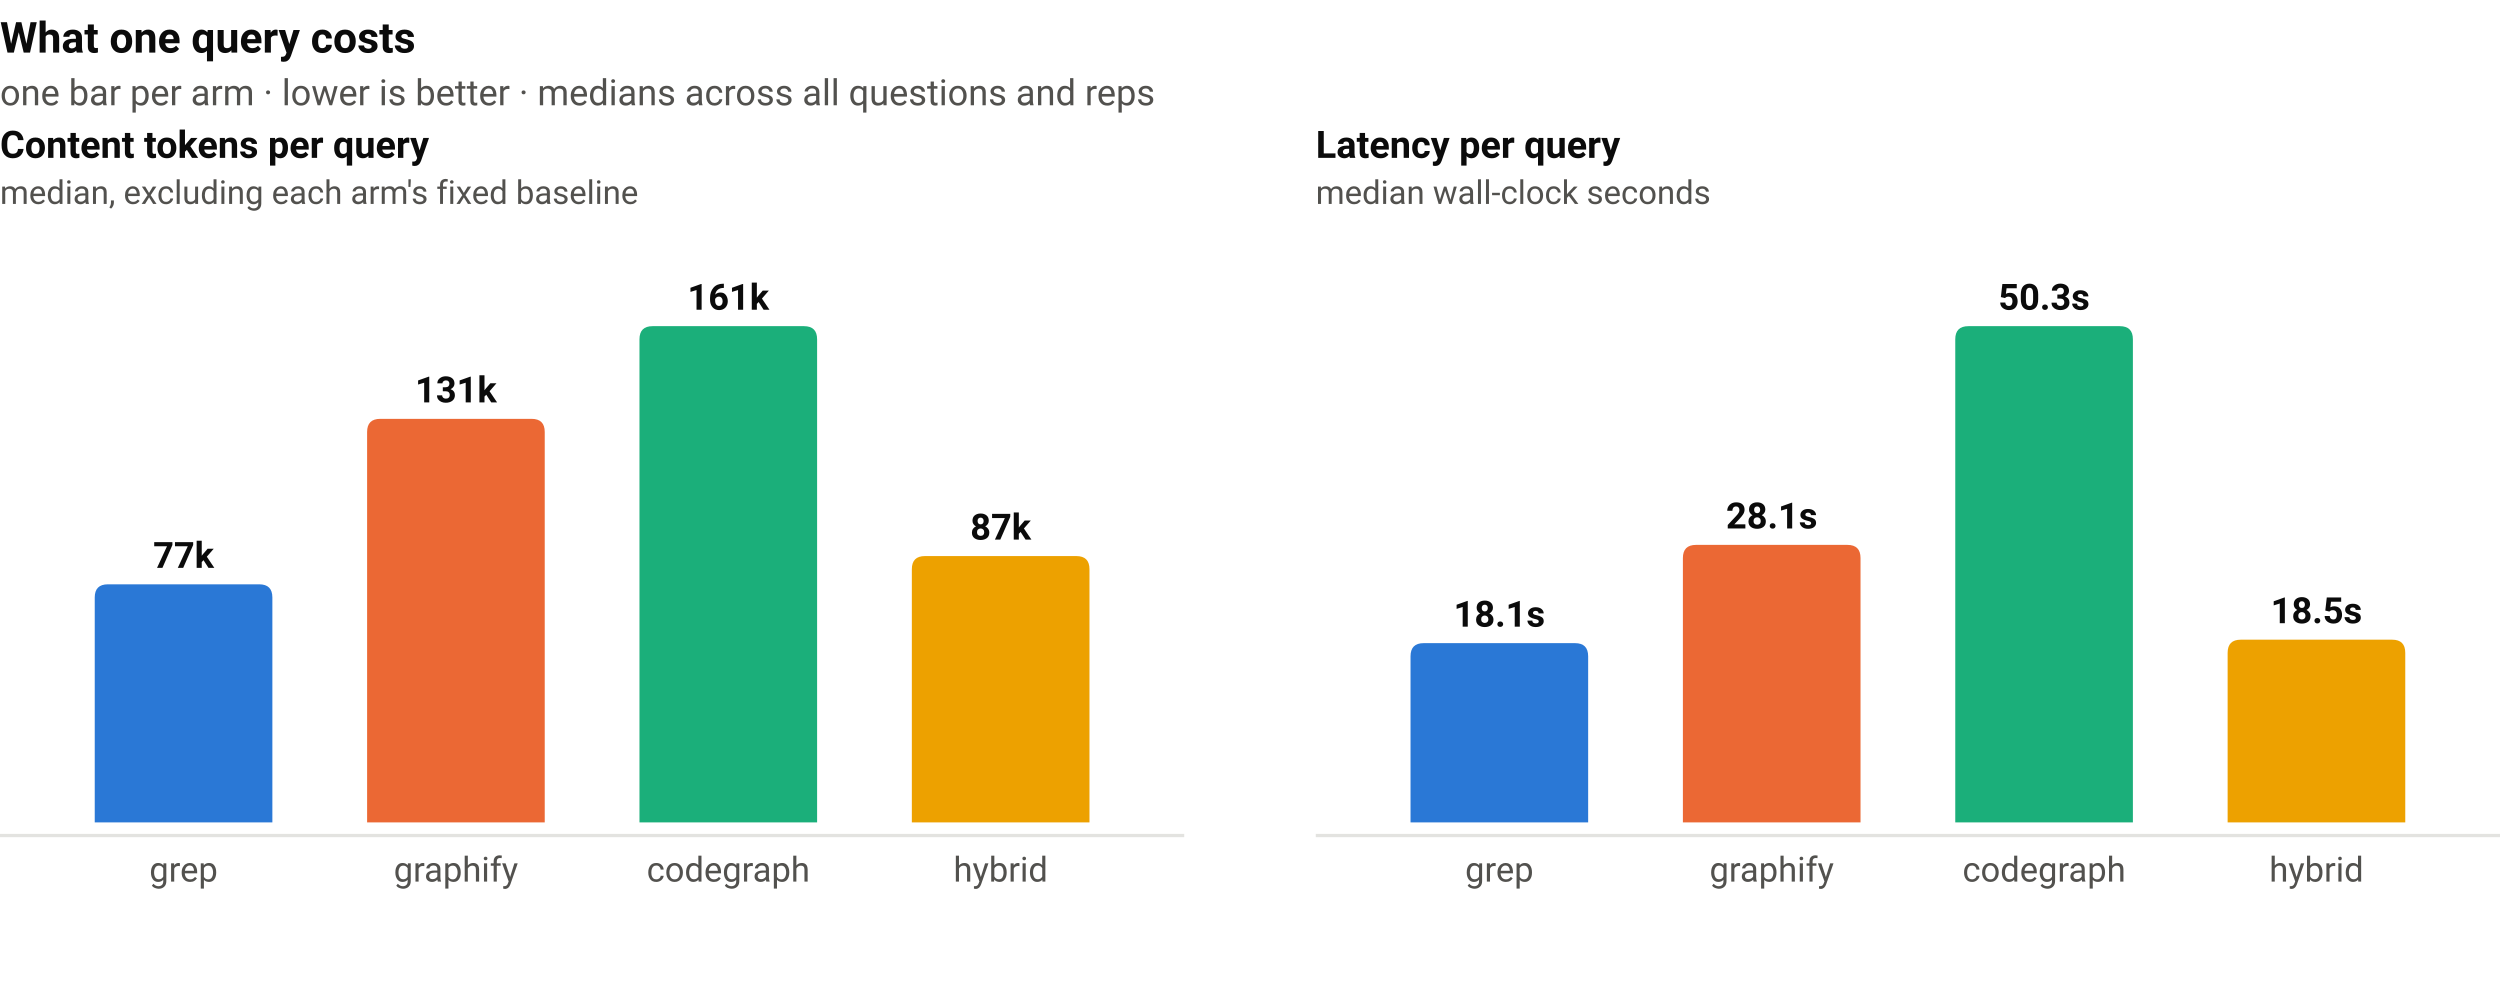
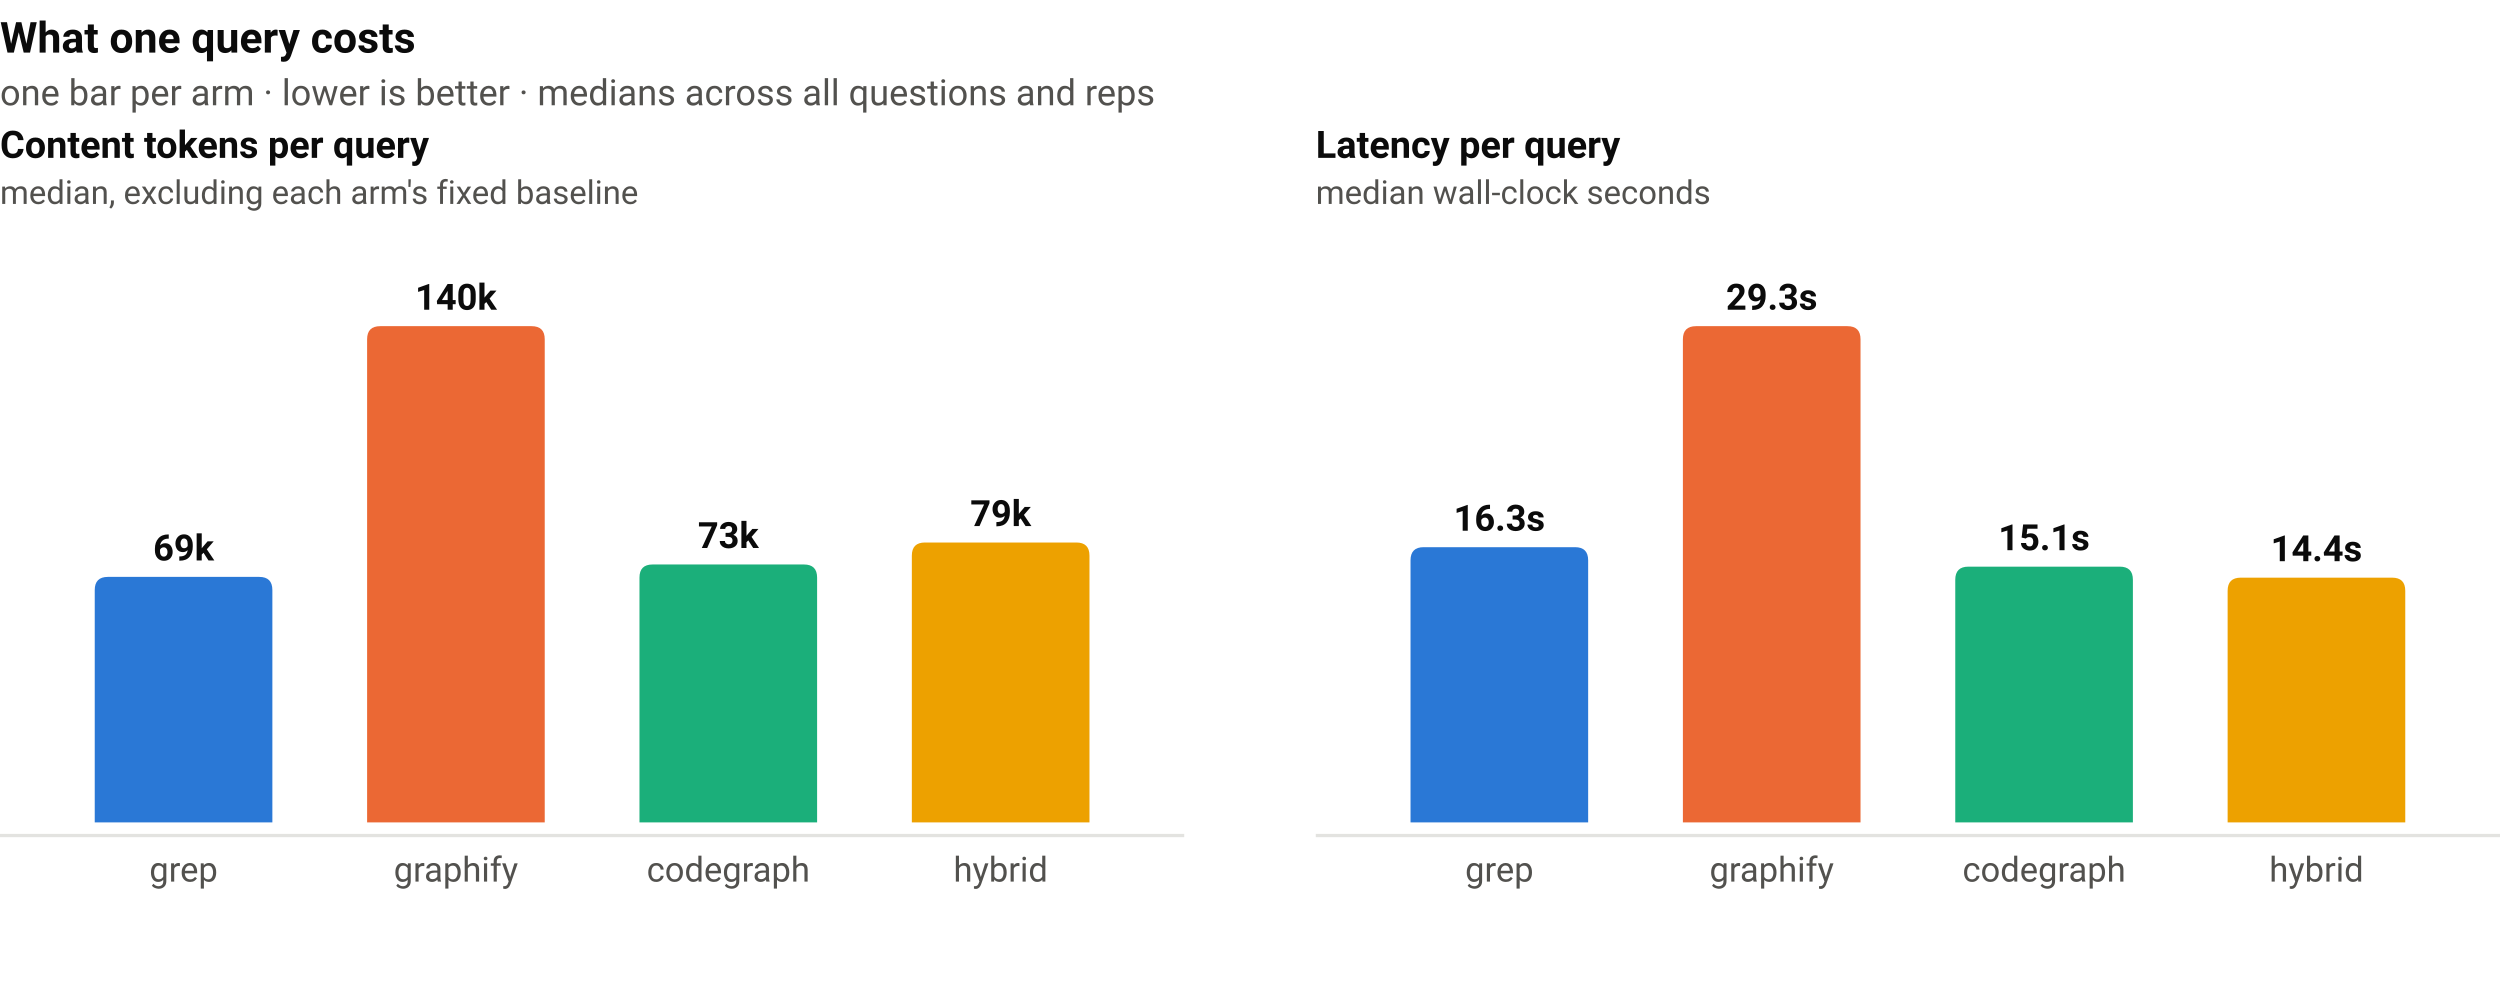
<svg xmlns="http://www.w3.org/2000/svg" width="760" height="300" viewBox="0 0 760 300" font-family="system-ui,-apple-system,Segoe UI,Roboto,sans-serif" role="img">
  <text x="0" y="16" font-size="13" font-weight="600" fill="#0b0b0b">What one query costs</text>
  <text x="0" y="32" font-size="11" fill="#52514e">one bar per arm · lower is better · medians across all questions and reps</text>
  <text x="0" y="48" font-size="11.5" font-weight="600" fill="#0b0b0b">Content tokens per query</text>
  <text x="0" y="62" font-size="10" fill="#52514e">median, excluding each arm's fixed baseline</text>
-   <path d="M28.8 250 L28.8 181.631 Q28.8 177.631 32.8 177.631 L78.8 177.631 Q82.8 177.631 82.8 181.631 L82.8 250 Z" fill="#2a78d6" />
-   <text x="55.8" y="172.631" font-size="11" font-weight="600" fill="#0b0b0b" text-anchor="middle">77k</text>
+   <path d="M28.8 250 L28.8 179.376 Q28.8 175.376 32.8 175.376 L78.8 175.376 Q82.8 175.376 82.8 179.376 L82.8 250 Z" fill="#2a78d6" />
+   <text x="55.8" y="170.376" font-size="11" font-weight="600" fill="#0b0b0b" text-anchor="middle">69k</text>
  <text x="55.8" y="268" font-size="10.5" fill="#52514e" text-anchor="middle">grep</text>
-   <path d="M111.6 250 L111.6 131.329 Q111.6 127.329 115.6 127.329 L161.6 127.329 Q165.6 127.329 165.6 131.329 L165.6 250 Z" fill="#eb6834" />
-   <text x="138.6" y="122.329" font-size="11" font-weight="600" fill="#0b0b0b" text-anchor="middle">131k</text>
+   <path d="M111.6 250 L111.6 103.153 Q111.6 99.153 115.6 99.153 L161.6 99.153 Q165.6 99.153 165.6 103.153 L165.6 250 Z" fill="#eb6834" />
+   <text x="138.6" y="94.153" font-size="11" font-weight="600" fill="#0b0b0b" text-anchor="middle">140k</text>
  <text x="138.6" y="268" font-size="10.5" fill="#52514e" text-anchor="middle">graphify</text>
-   <path d="M194.4 250 L194.4 103.153 Q194.4 99.153 198.4 99.153 L244.4 99.153 Q248.4 99.153 248.4 103.153 L248.4 250 Z" fill="#1baf7a" />
-   <text x="221.4" y="94.153" font-size="11" font-weight="600" fill="#0b0b0b" text-anchor="middle">161k</text>
+   <path d="M194.4 250 L194.4 175.601 Q194.4 171.601 198.4 171.601 L244.4 171.601 Q248.4 171.601 248.4 175.601 L248.4 250 Z" fill="#1baf7a" />
+   <text x="221.4" y="166.601" font-size="11" font-weight="600" fill="#0b0b0b" text-anchor="middle">73k</text>
  <text x="221.4" y="268" font-size="10.5" fill="#52514e" text-anchor="middle">codegraph</text>
-   <path d="M277.2 250 L277.2 173.043 Q277.2 169.043 281.2 169.043 L327.2 169.043 Q331.2 169.043 331.2 173.043 L331.2 250 Z" fill="#eda100" />
-   <text x="304.2" y="164.043" font-size="11" font-weight="600" fill="#0b0b0b" text-anchor="middle">87k</text>
+   <path d="M277.2 250 L277.2 168.92 Q277.2 164.92 281.2 164.92 L327.2 164.92 Q331.2 164.92 331.2 168.92 L331.2 250 Z" fill="#eda100" />
+   <text x="304.2" y="159.92" font-size="11" font-weight="600" fill="#0b0b0b" text-anchor="middle">79k</text>
  <text x="304.2" y="268" font-size="10.5" fill="#52514e" text-anchor="middle">hybrid</text>
  <line x1="0" y1="254" x2="360" y2="254" stroke="#e3e3e0" stroke-width="1" />
  <text x="400" y="48" font-size="11.5" font-weight="600" fill="#0b0b0b">Latency per query</text>
  <text x="400" y="62" font-size="10" fill="#52514e">median wall-clock seconds</text>
-   <path d="M428.8 250 L428.8 199.515 Q428.8 195.515 432.8 195.515 L478.8 195.515 Q482.8 195.515 482.8 199.515 L482.8 250 Z" fill="#2a78d6" />
-   <text x="455.8" y="190.515" font-size="11" font-weight="600" fill="#0b0b0b" text-anchor="middle">18.1s</text>
+   <path d="M428.8 250 L428.8 170.339 Q428.8 166.339 432.8 166.339 L478.8 166.339 Q482.8 166.339 482.8 170.339 L482.8 250 Z" fill="#2a78d6" />
+   <text x="455.8" y="161.339" font-size="11" font-weight="600" fill="#0b0b0b" text-anchor="middle">16.3s</text>
  <text x="455.8" y="268" font-size="10.5" fill="#52514e" text-anchor="middle">grep</text>
-   <path d="M511.6 250 L511.6 169.646 Q511.6 165.646 515.6 165.646 L561.6 165.646 Q565.6 165.646 565.6 169.646 L565.6 250 Z" fill="#eb6834" />
-   <text x="538.6" y="160.646" font-size="11" font-weight="600" fill="#0b0b0b" text-anchor="middle">28.1s</text>
+   <path d="M511.6 250 L511.6 103.153 Q511.6 99.153 515.6 99.153 L561.6 99.153 Q565.6 99.153 565.6 103.153 L565.6 250 Z" fill="#eb6834" />
+   <text x="538.6" y="94.153" font-size="11" font-weight="600" fill="#0b0b0b" text-anchor="middle">29.3s</text>
  <text x="538.6" y="268" font-size="10.5" fill="#52514e" text-anchor="middle">graphify</text>
-   <path d="M594.4 250 L594.4 103.153 Q594.4 99.153 598.4 99.153 L644.4 99.153 Q648.4 99.153 648.4 103.153 L648.4 250 Z" fill="#1baf7a" />
-   <text x="621.4" y="94.153" font-size="11" font-weight="600" fill="#0b0b0b" text-anchor="middle">50.3s</text>
+   <path d="M594.4 250 L594.4 176.26 Q594.4 172.26 598.4 172.26 L644.4 172.26 Q648.4 172.26 648.4 176.26 L648.4 250 Z" fill="#1baf7a" />
+   <text x="621.4" y="167.26" font-size="11" font-weight="600" fill="#0b0b0b" text-anchor="middle">15.1s</text>
  <text x="621.4" y="268" font-size="10.5" fill="#52514e" text-anchor="middle">codegraph</text>
-   <path d="M677.2 250 L677.2 198.464 Q677.2 194.464 681.2 194.464 L727.2 194.464 Q731.2 194.464 731.2 198.464 L731.2 250 Z" fill="#eda100" />
-   <text x="704.2" y="189.464" font-size="11" font-weight="600" fill="#0b0b0b" text-anchor="middle">18.5s</text>
+   <path d="M677.2 250 L677.2 179.606 Q677.2 175.606 681.2 175.606 L727.2 175.606 Q731.2 175.606 731.2 179.606 L731.2 250 Z" fill="#eda100" />
+   <text x="704.2" y="170.606" font-size="11" font-weight="600" fill="#0b0b0b" text-anchor="middle">14.4s</text>
  <text x="704.2" y="268" font-size="10.5" fill="#52514e" text-anchor="middle">hybrid</text>
  <line x1="400" y1="254" x2="760" y2="254" stroke="#e3e3e0" stroke-width="1" />
</svg>
